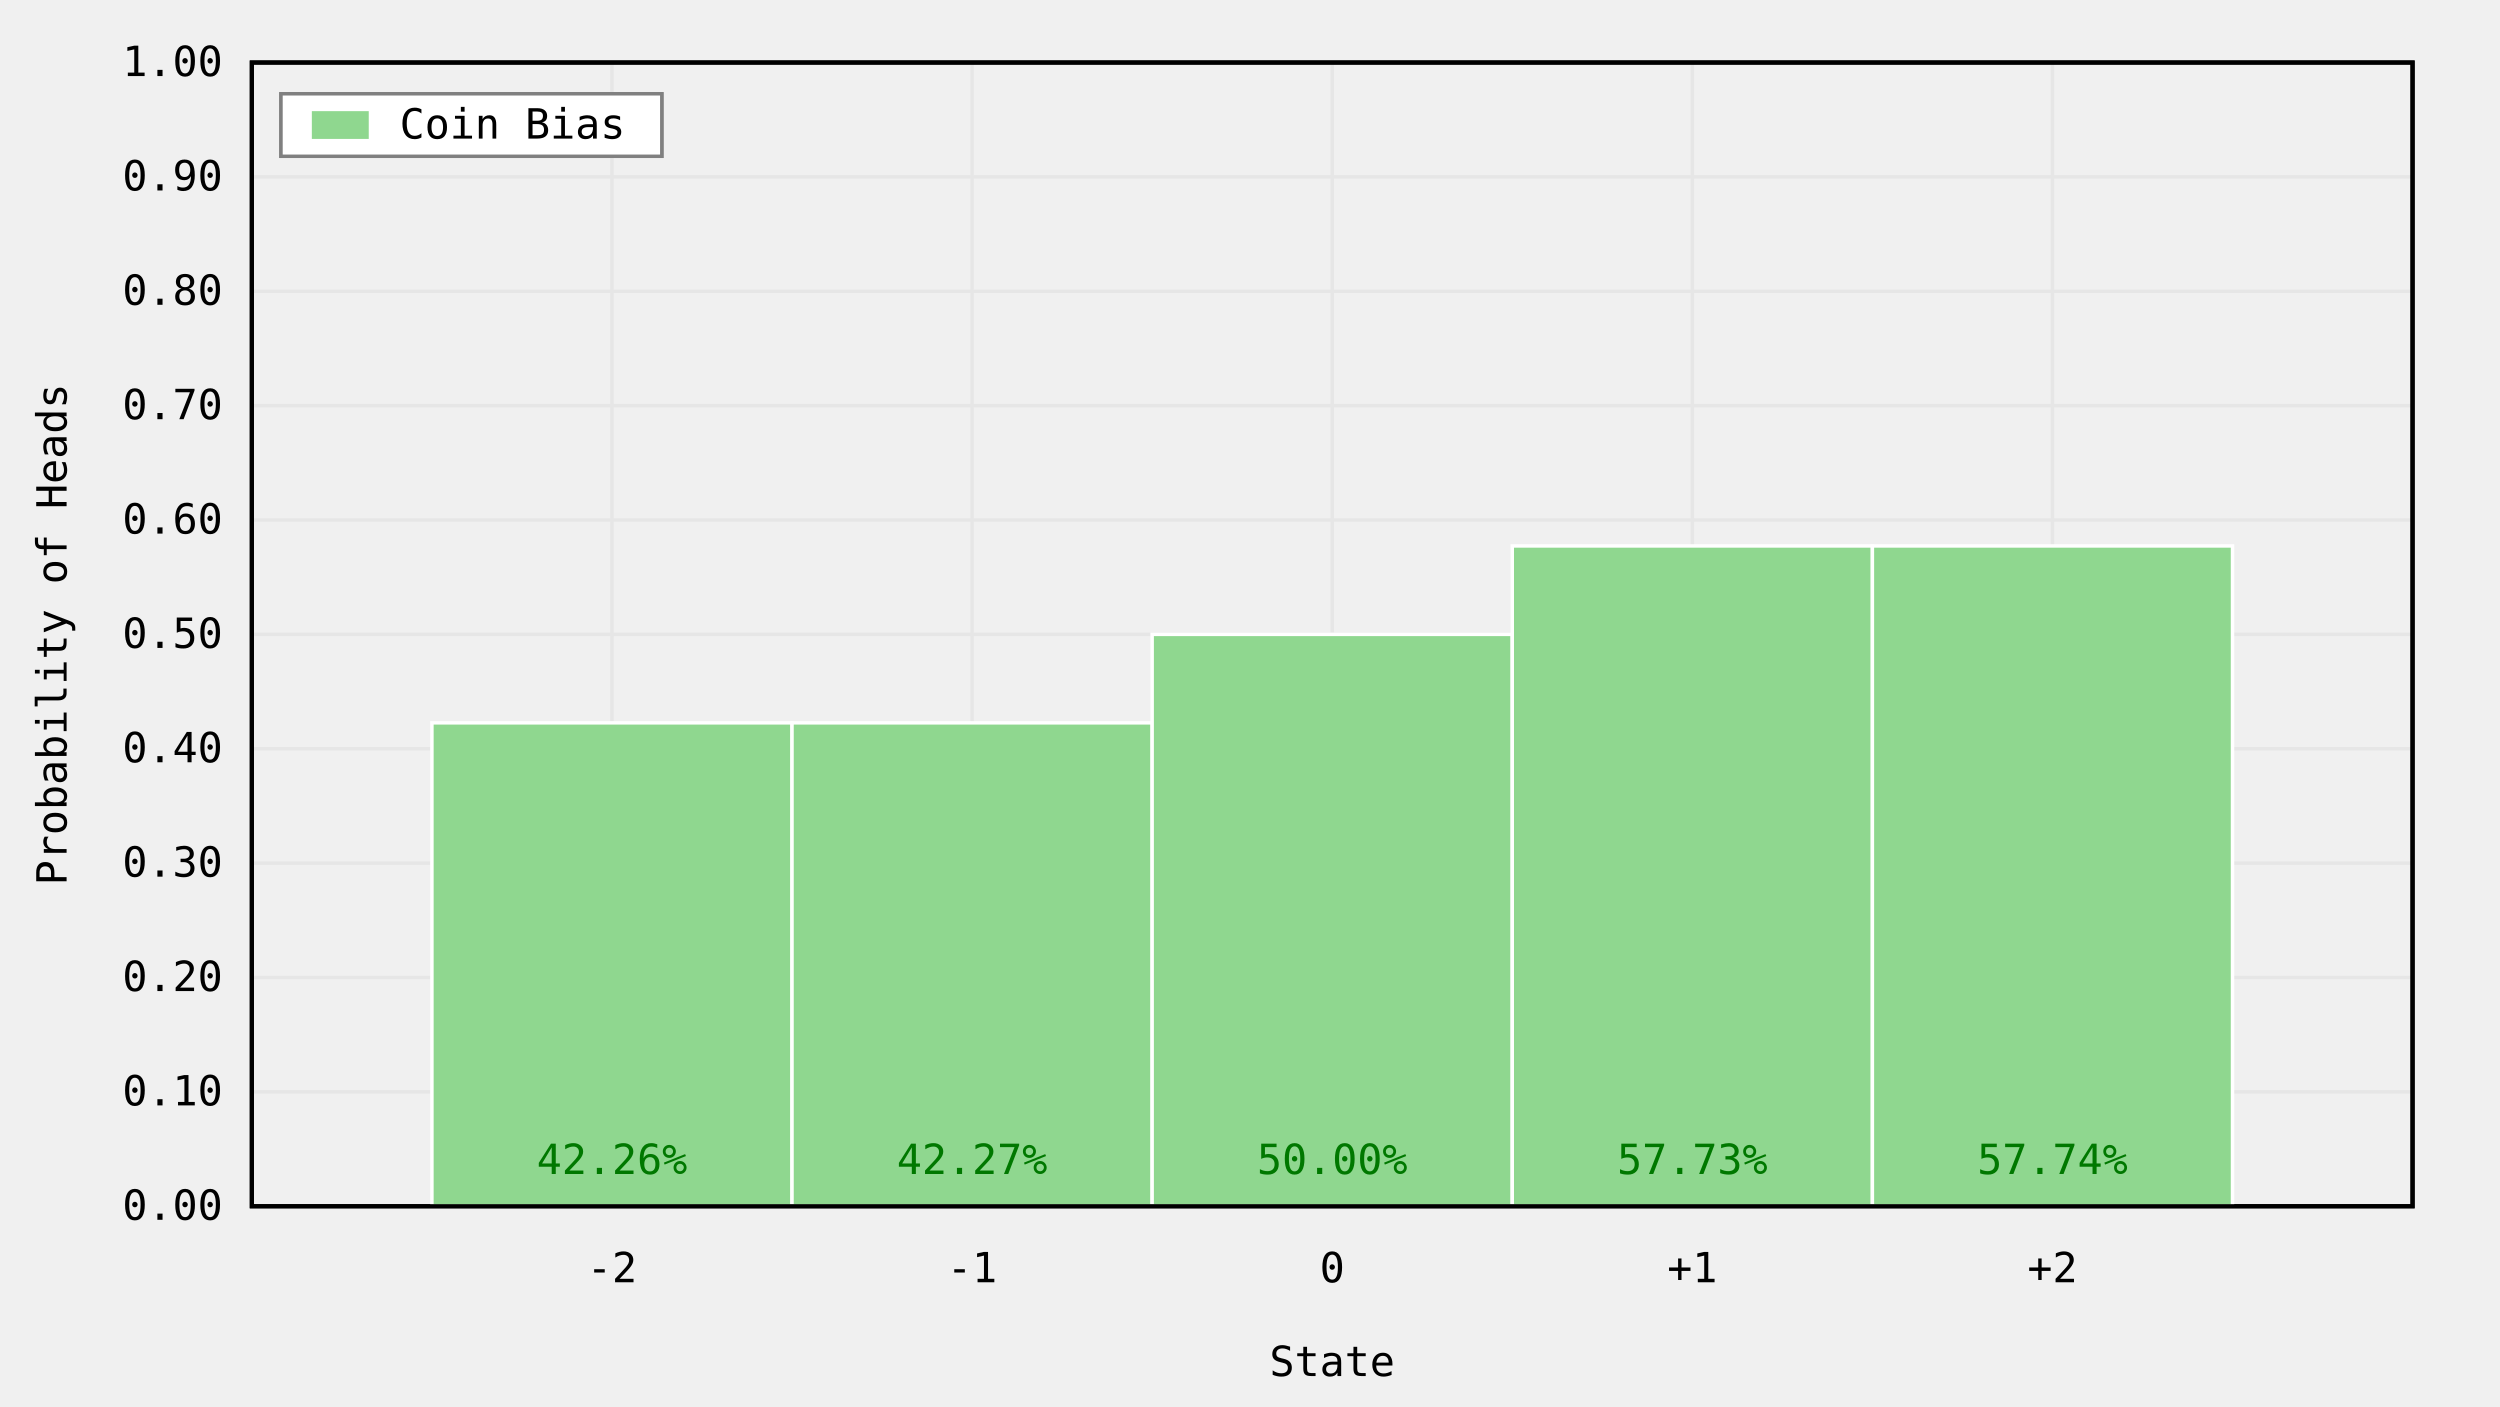
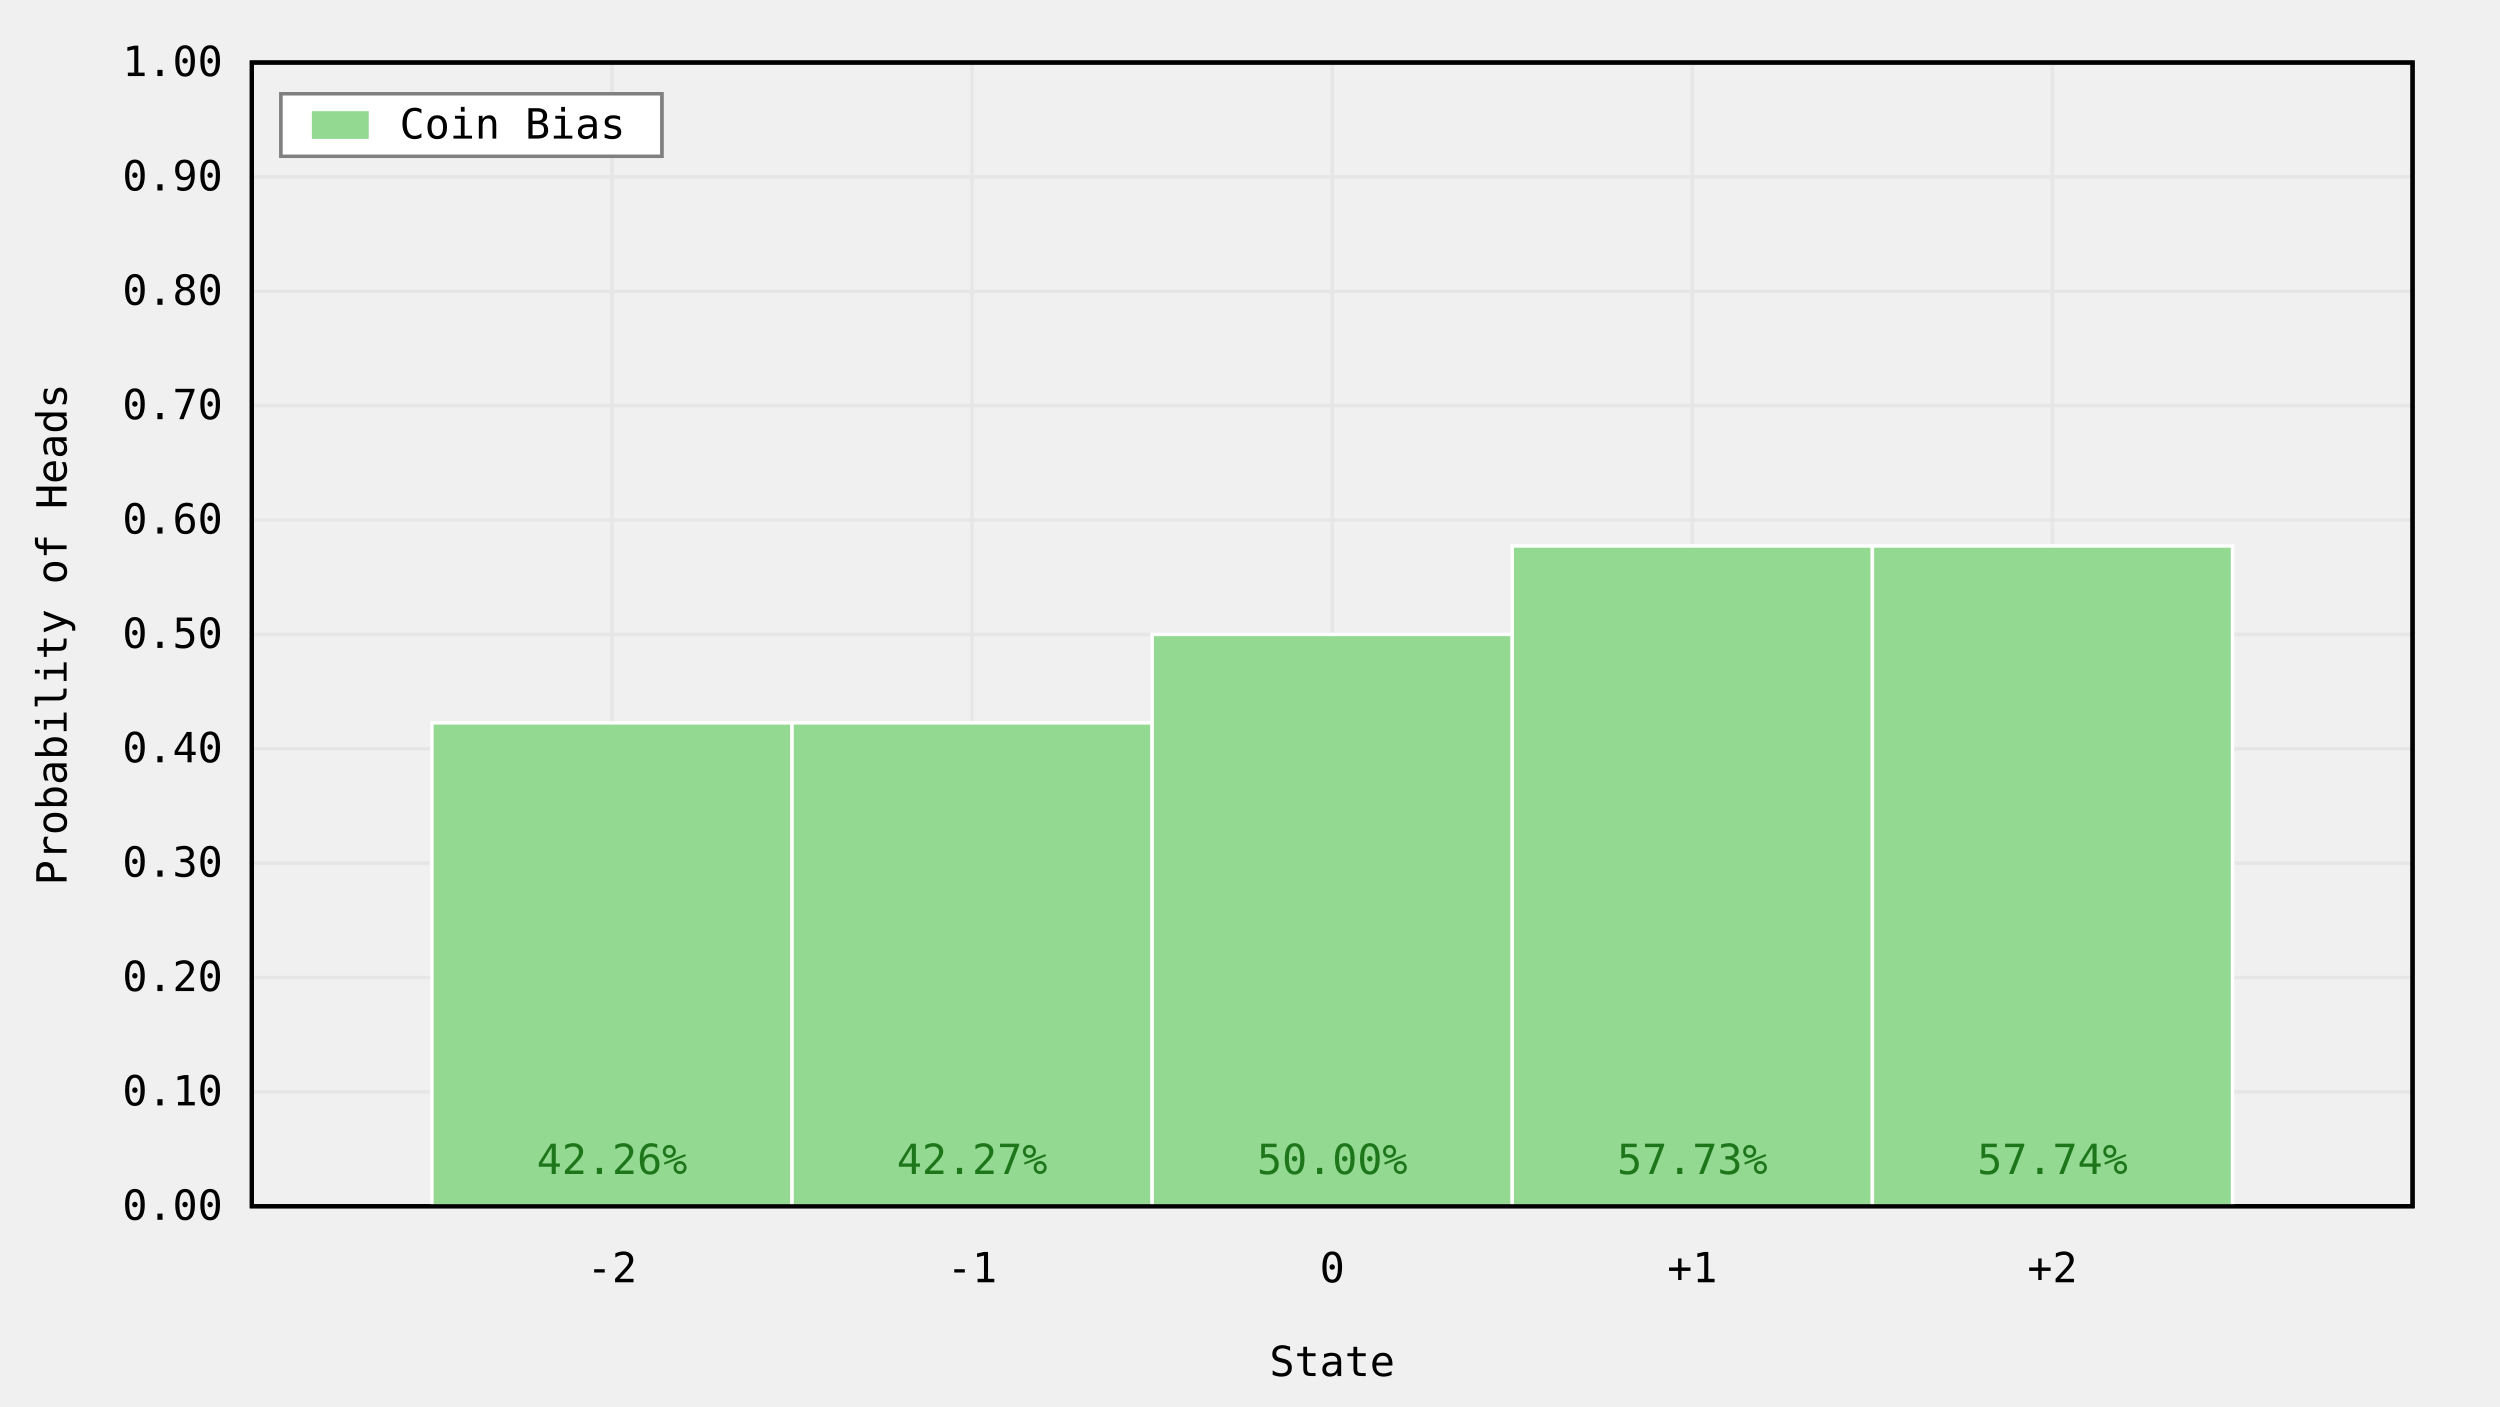
<svg xmlns="http://www.w3.org/2000/svg" xmlns:xlink="http://www.w3.org/1999/xlink" width="720" height="405" viewBox="0 0 720 405">
  <g id="gnuplot_canvas">
    <rect x="0" y="0" width="720" height="405" fill="none" />
    <defs>
      <circle id="gpDot" r="0.5" stroke-width="0.5" stroke="currentColor" />
      <path id="gpPt0" stroke-width="0.222" stroke="currentColor" d="M-1,0 h2 M0,-1 v2" />
      <path id="gpPt1" stroke-width="0.222" stroke="currentColor" d="M-1,-1 L1,1 M1,-1 L-1,1" />
      <path id="gpPt2" stroke-width="0.222" stroke="currentColor" d="M-1,0 L1,0 M0,-1 L0,1 M-1,-1 L1,1 M-1,1 L1,-1" />
      <rect id="gpPt3" stroke-width="0.222" stroke="currentColor" x="-1" y="-1" width="2" height="2" />
      <rect id="gpPt4" stroke-width="0.222" stroke="currentColor" fill="currentColor" x="-1" y="-1" width="2" height="2" />
      <circle id="gpPt5" stroke-width="0.222" stroke="currentColor" cx="0" cy="0" r="1" />
      <use xlink:href="#gpPt5" id="gpPt6" fill="currentColor" stroke="none" />
      <path id="gpPt7" stroke-width="0.222" stroke="currentColor" d="M0,-1.33 L-1.33,0.67 L1.33,0.67 z" />
      <use xlink:href="#gpPt7" id="gpPt8" fill="currentColor" stroke="none" />
      <use xlink:href="#gpPt7" id="gpPt9" stroke="currentColor" transform="rotate(180)" />
      <use xlink:href="#gpPt9" id="gpPt10" fill="currentColor" stroke="none" />
      <use xlink:href="#gpPt3" id="gpPt11" stroke="currentColor" transform="rotate(45)" />
      <use xlink:href="#gpPt11" id="gpPt12" fill="currentColor" stroke="none" />
      <path id="gpPt13" stroke-width="0.222" stroke="currentColor" d="M0,1.330 L1.265,0.411 L0.782,-1.067 L-0.782,-1.076 L-1.265,0.411 z" />
      <use xlink:href="#gpPt13" id="gpPt14" fill="currentColor" stroke="none" />
      <filter id="textbox" filterUnits="objectBoundingBox" x="0" y="0" height="1" width="1">
        <feFlood flood-color="white" flood-opacity="1" result="bgnd" />
        <feComposite in="SourceGraphic" in2="bgnd" operator="atop" />
      </filter>
      <filter id="greybox" filterUnits="objectBoundingBox" x="0" y="0" height="1" width="1">
        <feFlood flood-color="lightgrey" flood-opacity="1" result="grey" />
        <feComposite in="SourceGraphic" in2="grey" operator="atop" />
      </filter>
    </defs>
    <g fill="none" color="white" stroke="currentColor" stroke-width="1.00" stroke-linecap="butt" stroke-linejoin="miter">
</g>
    <g fill="none" color="white" stroke="currentColor" stroke-width="1.20" stroke-linecap="butt" stroke-linejoin="miter">
</g>
    <g fill="none" color="black" stroke="currentColor" stroke-width="1.20" stroke-linecap="butt" stroke-linejoin="miter">
</g>
    <g fill="none" color="black" stroke="black" stroke-width="1.00" stroke-linecap="butt" stroke-linejoin="miter">
</g>
    <g fill="none" color="black" stroke="currentColor" stroke-width="1.00" stroke-linecap="butt" stroke-linejoin="miter">
      <path stroke="rgb(230, 230, 230)" class="gridline" d="M72.53,347.40 L694.82,347.40  " />
    </g>
    <g fill="none" color="black" stroke="rgb(230, 230, 230)" stroke-width="1.20" stroke-linecap="butt" stroke-linejoin="miter">
</g>
    <g fill="none" color="black" stroke="currentColor" stroke-width="1.20" stroke-linecap="butt" stroke-linejoin="miter">
      <path stroke="black" d="M72.53,347.40 M694.82,347.40  " />
      <g transform="translate(64.14,351.30)" stroke="none" fill="black" font-family="monospace" font-size="12.00" text-anchor="end">
        <text>
          <tspan font-family="monospace">0.00</tspan>
        </text>
      </g>
    </g>
    <g fill="none" color="black" stroke="currentColor" stroke-width="1.20" stroke-linecap="butt" stroke-linejoin="miter">
</g>
    <g fill="none" color="black" stroke="black" stroke-width="1.00" stroke-linecap="butt" stroke-linejoin="miter">
</g>
    <g fill="none" color="black" stroke="currentColor" stroke-width="1.00" stroke-linecap="butt" stroke-linejoin="miter">
      <path stroke="rgb(230, 230, 230)" class="gridline" d="M72.53,314.46 L694.82,314.46  " />
    </g>
    <g fill="none" color="black" stroke="rgb(230, 230, 230)" stroke-width="1.20" stroke-linecap="butt" stroke-linejoin="miter">
</g>
    <g fill="none" color="black" stroke="currentColor" stroke-width="1.20" stroke-linecap="butt" stroke-linejoin="miter">
      <path stroke="black" d="M72.53,314.46 M694.82,314.46  " />
      <g transform="translate(64.14,318.36)" stroke="none" fill="black" font-family="monospace" font-size="12.00" text-anchor="end">
        <text>
          <tspan font-family="monospace">0.10</tspan>
        </text>
      </g>
    </g>
    <g fill="none" color="black" stroke="currentColor" stroke-width="1.20" stroke-linecap="butt" stroke-linejoin="miter">
</g>
    <g fill="none" color="black" stroke="black" stroke-width="1.00" stroke-linecap="butt" stroke-linejoin="miter">
</g>
    <g fill="none" color="black" stroke="currentColor" stroke-width="1.00" stroke-linecap="butt" stroke-linejoin="miter">
      <path stroke="rgb(230, 230, 230)" class="gridline" d="M72.53,281.52 L694.82,281.52  " />
    </g>
    <g fill="none" color="black" stroke="rgb(230, 230, 230)" stroke-width="1.20" stroke-linecap="butt" stroke-linejoin="miter">
</g>
    <g fill="none" color="black" stroke="currentColor" stroke-width="1.20" stroke-linecap="butt" stroke-linejoin="miter">
      <path stroke="black" d="M72.53,281.52 M694.82,281.52  " />
      <g transform="translate(64.14,285.42)" stroke="none" fill="black" font-family="monospace" font-size="12.00" text-anchor="end">
        <text>
          <tspan font-family="monospace">0.20</tspan>
        </text>
      </g>
    </g>
    <g fill="none" color="black" stroke="currentColor" stroke-width="1.20" stroke-linecap="butt" stroke-linejoin="miter">
</g>
    <g fill="none" color="black" stroke="black" stroke-width="1.00" stroke-linecap="butt" stroke-linejoin="miter">
</g>
    <g fill="none" color="black" stroke="currentColor" stroke-width="1.00" stroke-linecap="butt" stroke-linejoin="miter">
      <path stroke="rgb(230, 230, 230)" class="gridline" d="M72.53,248.58 L694.82,248.58  " />
    </g>
    <g fill="none" color="black" stroke="rgb(230, 230, 230)" stroke-width="1.20" stroke-linecap="butt" stroke-linejoin="miter">
</g>
    <g fill="none" color="black" stroke="currentColor" stroke-width="1.20" stroke-linecap="butt" stroke-linejoin="miter">
      <path stroke="black" d="M72.53,248.58 M694.82,248.58  " />
      <g transform="translate(64.14,252.48)" stroke="none" fill="black" font-family="monospace" font-size="12.00" text-anchor="end">
        <text>
          <tspan font-family="monospace">0.30</tspan>
        </text>
      </g>
    </g>
    <g fill="none" color="black" stroke="currentColor" stroke-width="1.20" stroke-linecap="butt" stroke-linejoin="miter">
</g>
    <g fill="none" color="black" stroke="black" stroke-width="1.00" stroke-linecap="butt" stroke-linejoin="miter">
</g>
    <g fill="none" color="black" stroke="currentColor" stroke-width="1.00" stroke-linecap="butt" stroke-linejoin="miter">
      <path stroke="rgb(230, 230, 230)" class="gridline" d="M72.53,215.64 L694.82,215.64  " />
    </g>
    <g fill="none" color="black" stroke="rgb(230, 230, 230)" stroke-width="1.20" stroke-linecap="butt" stroke-linejoin="miter">
</g>
    <g fill="none" color="black" stroke="currentColor" stroke-width="1.20" stroke-linecap="butt" stroke-linejoin="miter">
      <path stroke="black" d="M72.53,215.64 M694.82,215.64  " />
      <g transform="translate(64.14,219.54)" stroke="none" fill="black" font-family="monospace" font-size="12.00" text-anchor="end">
        <text>
          <tspan font-family="monospace">0.40</tspan>
        </text>
      </g>
    </g>
    <g fill="none" color="black" stroke="currentColor" stroke-width="1.20" stroke-linecap="butt" stroke-linejoin="miter">
</g>
    <g fill="none" color="black" stroke="black" stroke-width="1.00" stroke-linecap="butt" stroke-linejoin="miter">
</g>
    <g fill="none" color="black" stroke="currentColor" stroke-width="1.00" stroke-linecap="butt" stroke-linejoin="miter">
      <path stroke="rgb(230, 230, 230)" class="gridline" d="M72.53,182.70 L694.82,182.70  " />
    </g>
    <g fill="none" color="black" stroke="rgb(230, 230, 230)" stroke-width="1.20" stroke-linecap="butt" stroke-linejoin="miter">
</g>
    <g fill="none" color="black" stroke="currentColor" stroke-width="1.20" stroke-linecap="butt" stroke-linejoin="miter">
      <path stroke="black" d="M72.53,182.70 M694.82,182.70  " />
      <g transform="translate(64.14,186.60)" stroke="none" fill="black" font-family="monospace" font-size="12.00" text-anchor="end">
        <text>
          <tspan font-family="monospace">0.50</tspan>
        </text>
      </g>
    </g>
    <g fill="none" color="black" stroke="currentColor" stroke-width="1.20" stroke-linecap="butt" stroke-linejoin="miter">
</g>
    <g fill="none" color="black" stroke="black" stroke-width="1.00" stroke-linecap="butt" stroke-linejoin="miter">
</g>
    <g fill="none" color="black" stroke="currentColor" stroke-width="1.00" stroke-linecap="butt" stroke-linejoin="miter">
      <path stroke="rgb(230, 230, 230)" class="gridline" d="M72.53,149.77 L694.82,149.77  " />
    </g>
    <g fill="none" color="black" stroke="rgb(230, 230, 230)" stroke-width="1.20" stroke-linecap="butt" stroke-linejoin="miter">
</g>
    <g fill="none" color="black" stroke="currentColor" stroke-width="1.20" stroke-linecap="butt" stroke-linejoin="miter">
      <path stroke="black" d="M72.53,149.77 M694.82,149.77  " />
      <g transform="translate(64.14,153.67)" stroke="none" fill="black" font-family="monospace" font-size="12.00" text-anchor="end">
        <text>
          <tspan font-family="monospace">0.60</tspan>
        </text>
      </g>
    </g>
    <g fill="none" color="black" stroke="currentColor" stroke-width="1.20" stroke-linecap="butt" stroke-linejoin="miter">
</g>
    <g fill="none" color="black" stroke="black" stroke-width="1.00" stroke-linecap="butt" stroke-linejoin="miter">
</g>
    <g fill="none" color="black" stroke="currentColor" stroke-width="1.00" stroke-linecap="butt" stroke-linejoin="miter">
      <path stroke="rgb(230, 230, 230)" class="gridline" d="M72.53,116.83 L694.82,116.83  " />
    </g>
    <g fill="none" color="black" stroke="rgb(230, 230, 230)" stroke-width="1.20" stroke-linecap="butt" stroke-linejoin="miter">
</g>
    <g fill="none" color="black" stroke="currentColor" stroke-width="1.20" stroke-linecap="butt" stroke-linejoin="miter">
      <path stroke="black" d="M72.53,116.83 M694.82,116.83  " />
      <g transform="translate(64.14,120.73)" stroke="none" fill="black" font-family="monospace" font-size="12.00" text-anchor="end">
        <text>
          <tspan font-family="monospace">0.70</tspan>
        </text>
      </g>
    </g>
    <g fill="none" color="black" stroke="currentColor" stroke-width="1.20" stroke-linecap="butt" stroke-linejoin="miter">
</g>
    <g fill="none" color="black" stroke="black" stroke-width="1.00" stroke-linecap="butt" stroke-linejoin="miter">
</g>
    <g fill="none" color="black" stroke="currentColor" stroke-width="1.00" stroke-linecap="butt" stroke-linejoin="miter">
      <path stroke="rgb(230, 230, 230)" class="gridline" d="M72.53,83.89 L694.82,83.89  " />
    </g>
    <g fill="none" color="black" stroke="rgb(230, 230, 230)" stroke-width="1.20" stroke-linecap="butt" stroke-linejoin="miter">
</g>
    <g fill="none" color="black" stroke="currentColor" stroke-width="1.20" stroke-linecap="butt" stroke-linejoin="miter">
      <path stroke="black" d="M72.53,83.89 M694.82,83.89  " />
      <g transform="translate(64.14,87.79)" stroke="none" fill="black" font-family="monospace" font-size="12.00" text-anchor="end">
        <text>
          <tspan font-family="monospace">0.80</tspan>
        </text>
      </g>
    </g>
    <g fill="none" color="black" stroke="currentColor" stroke-width="1.20" stroke-linecap="butt" stroke-linejoin="miter">
</g>
    <g fill="none" color="black" stroke="black" stroke-width="1.00" stroke-linecap="butt" stroke-linejoin="miter">
</g>
    <g fill="none" color="black" stroke="currentColor" stroke-width="1.00" stroke-linecap="butt" stroke-linejoin="miter">
      <path stroke="rgb(230, 230, 230)" class="gridline" d="M72.53,50.95 L694.82,50.95  " />
    </g>
    <g fill="none" color="black" stroke="rgb(230, 230, 230)" stroke-width="1.20" stroke-linecap="butt" stroke-linejoin="miter">
</g>
    <g fill="none" color="black" stroke="currentColor" stroke-width="1.20" stroke-linecap="butt" stroke-linejoin="miter">
      <path stroke="black" d="M72.53,50.95 M694.82,50.95  " />
      <g transform="translate(64.14,54.85)" stroke="none" fill="black" font-family="monospace" font-size="12.00" text-anchor="end">
        <text>
          <tspan font-family="monospace">0.90</tspan>
        </text>
      </g>
    </g>
    <g fill="none" color="black" stroke="currentColor" stroke-width="1.20" stroke-linecap="butt" stroke-linejoin="miter">
</g>
    <g fill="none" color="black" stroke="black" stroke-width="1.00" stroke-linecap="butt" stroke-linejoin="miter">
</g>
    <g fill="none" color="black" stroke="currentColor" stroke-width="1.00" stroke-linecap="butt" stroke-linejoin="miter">
      <path stroke="rgb(230, 230, 230)" class="gridline" d="M72.53,18.01 L694.82,18.01  " />
    </g>
    <g fill="none" color="black" stroke="rgb(230, 230, 230)" stroke-width="1.20" stroke-linecap="butt" stroke-linejoin="miter">
</g>
    <g fill="none" color="black" stroke="currentColor" stroke-width="1.20" stroke-linecap="butt" stroke-linejoin="miter">
      <path stroke="black" d="M72.53,18.01 M694.82,18.01  " />
      <g transform="translate(64.14,21.91)" stroke="none" fill="black" font-family="monospace" font-size="12.00" text-anchor="end">
        <text>
          <tspan font-family="monospace">1.00</tspan>
        </text>
      </g>
    </g>
    <g fill="none" color="black" stroke="currentColor" stroke-width="1.20" stroke-linecap="butt" stroke-linejoin="miter">
</g>
    <g fill="none" color="black" stroke="black" stroke-width="1.00" stroke-linecap="butt" stroke-linejoin="miter">
</g>
    <g fill="none" color="black" stroke="currentColor" stroke-width="1.00" stroke-linecap="butt" stroke-linejoin="miter">
      <path stroke="rgb(230, 230, 230)" class="gridline" d="M176.25,347.40 L176.25,45.01 M176.25,27.01 L176.25,18.01  " />
    </g>
    <g fill="none" color="black" stroke="rgb(230, 230, 230)" stroke-width="1.20" stroke-linecap="butt" stroke-linejoin="miter">
</g>
    <g fill="none" color="black" stroke="currentColor" stroke-width="1.20" stroke-linecap="butt" stroke-linejoin="miter">
      <path stroke="black" d="M176.25,347.40 M176.25,18.01  " />
      <g transform="translate(176.25,369.30)" stroke="none" fill="black" font-family="monospace" font-size="12.00" text-anchor="middle">
        <text>
          <tspan font-family="monospace">-2</tspan>
        </text>
      </g>
    </g>
    <g fill="none" color="black" stroke="currentColor" stroke-width="1.20" stroke-linecap="butt" stroke-linejoin="miter">
</g>
    <g fill="none" color="black" stroke="black" stroke-width="1.00" stroke-linecap="butt" stroke-linejoin="miter">
</g>
    <g fill="none" color="black" stroke="currentColor" stroke-width="1.00" stroke-linecap="butt" stroke-linejoin="miter">
      <path stroke="rgb(230, 230, 230)" class="gridline" d="M279.96,347.40 L279.96,18.01  " />
    </g>
    <g fill="none" color="black" stroke="rgb(230, 230, 230)" stroke-width="1.20" stroke-linecap="butt" stroke-linejoin="miter">
</g>
    <g fill="none" color="black" stroke="currentColor" stroke-width="1.20" stroke-linecap="butt" stroke-linejoin="miter">
      <path stroke="black" d="M279.96,347.40 M279.96,18.01  " />
      <g transform="translate(279.96,369.30)" stroke="none" fill="black" font-family="monospace" font-size="12.00" text-anchor="middle">
        <text>
          <tspan font-family="monospace">-1</tspan>
        </text>
      </g>
    </g>
    <g fill="none" color="black" stroke="currentColor" stroke-width="1.20" stroke-linecap="butt" stroke-linejoin="miter">
</g>
    <g fill="none" color="black" stroke="black" stroke-width="1.00" stroke-linecap="butt" stroke-linejoin="miter">
</g>
    <g fill="none" color="black" stroke="currentColor" stroke-width="1.00" stroke-linecap="butt" stroke-linejoin="miter">
      <path stroke="rgb(230, 230, 230)" class="gridline" d="M383.68,347.40 L383.68,18.01  " />
    </g>
    <g fill="none" color="black" stroke="rgb(230, 230, 230)" stroke-width="1.20" stroke-linecap="butt" stroke-linejoin="miter">
</g>
    <g fill="none" color="black" stroke="currentColor" stroke-width="1.20" stroke-linecap="butt" stroke-linejoin="miter">
      <path stroke="black" d="M383.68,347.40 M383.68,18.01  " />
      <g transform="translate(383.68,369.30)" stroke="none" fill="black" font-family="monospace" font-size="12.00" text-anchor="middle">
        <text>
          <tspan font-family="monospace"> 0</tspan>
        </text>
      </g>
    </g>
    <g fill="none" color="black" stroke="currentColor" stroke-width="1.20" stroke-linecap="butt" stroke-linejoin="miter">
</g>
    <g fill="none" color="black" stroke="black" stroke-width="1.00" stroke-linecap="butt" stroke-linejoin="miter">
</g>
    <g fill="none" color="black" stroke="currentColor" stroke-width="1.00" stroke-linecap="butt" stroke-linejoin="miter">
      <path stroke="rgb(230, 230, 230)" class="gridline" d="M487.39,347.40 L487.39,18.01  " />
    </g>
    <g fill="none" color="black" stroke="rgb(230, 230, 230)" stroke-width="1.20" stroke-linecap="butt" stroke-linejoin="miter">
</g>
    <g fill="none" color="black" stroke="currentColor" stroke-width="1.20" stroke-linecap="butt" stroke-linejoin="miter">
      <path stroke="black" d="M487.39,347.40 M487.39,18.01  " />
      <g transform="translate(487.39,369.30)" stroke="none" fill="black" font-family="monospace" font-size="12.00" text-anchor="middle">
        <text>
          <tspan font-family="monospace">+1</tspan>
        </text>
      </g>
    </g>
    <g fill="none" color="black" stroke="currentColor" stroke-width="1.20" stroke-linecap="butt" stroke-linejoin="miter">
</g>
    <g fill="none" color="black" stroke="black" stroke-width="1.00" stroke-linecap="butt" stroke-linejoin="miter">
</g>
    <g fill="none" color="black" stroke="currentColor" stroke-width="1.00" stroke-linecap="butt" stroke-linejoin="miter">
      <path stroke="rgb(230, 230, 230)" class="gridline" d="M591.11,347.40 L591.11,18.01  " />
    </g>
    <g fill="none" color="black" stroke="rgb(230, 230, 230)" stroke-width="1.20" stroke-linecap="butt" stroke-linejoin="miter">
</g>
    <g fill="none" color="black" stroke="currentColor" stroke-width="1.20" stroke-linecap="butt" stroke-linejoin="miter">
      <path stroke="black" d="M591.11,347.40 M591.11,18.01  " />
      <g transform="translate(591.11,369.30)" stroke="none" fill="black" font-family="monospace" font-size="12.00" text-anchor="middle">
        <text>
          <tspan font-family="monospace">+2</tspan>
        </text>
      </g>
    </g>
    <g fill="none" color="black" stroke="currentColor" stroke-width="1.20" stroke-linecap="butt" stroke-linejoin="miter">
</g>
    <g fill="none" color="black" stroke="currentColor" stroke-width="1.20" stroke-linecap="butt" stroke-linejoin="miter">
      <path stroke="black" d="M72.53,18.01 L72.53,347.40 L694.82,347.40 L694.82,18.01 L72.53,18.01 Z  " />
    </g>
    <g fill="none" color="black" stroke="currentColor" stroke-width="1.20" stroke-linecap="butt" stroke-linejoin="miter">
      <g transform="translate(19.18,182.71) rotate(270)" stroke="none" fill="black" font-family="monospace" font-size="12.00" text-anchor="middle">
        <text>
          <tspan font-family="monospace">Probability of Heads</tspan>
        </text>
      </g>
    </g>
    <g fill="none" color="black" stroke="currentColor" stroke-width="1.20" stroke-linecap="butt" stroke-linejoin="miter">
      <g transform="translate(383.67,396.30)" stroke="none" fill="black" font-family="monospace" font-size="12.00" text-anchor="middle">
        <text>
          <tspan font-family="monospace">State</tspan>
        </text>
      </g>
    </g>
    <g fill="none" color="black" stroke="currentColor" stroke-width="1.20" stroke-linecap="butt" stroke-linejoin="miter">
</g>
    <g fill="none" color="black" stroke="currentColor" stroke-width="1.00" stroke-linecap="butt" stroke-linejoin="miter">
</g>
    <g fill="none" color="black" stroke="currentColor" stroke-width="1.00" stroke-linecap="butt" stroke-linejoin="miter">
      <path stroke="rgb(128, 128, 128)" d="M80.92,45.01 L80.92,27.01 L190.60,27.01 L190.60,45.01 L80.92,45.01 Z  " />
    </g>
    <g id="gnuplot_plot_1">
      <g fill="none" color="black" stroke="currentColor" stroke-width="1.00" stroke-linecap="butt" stroke-linejoin="miter">
        <g stroke="none" shape-rendering="crispEdges">
-           <polygon fill="rgb(143, 215, 143)" points="124.39,347.40 228.11,347.40 228.11,208.17 124.39,208.17 " />
+           <polygon fill="rgb(148, 217, 146)" points="124.39,347.40 228.11,347.40 228.11,208.17 124.39,208.17 " />
        </g>
        <path stroke="rgb(255, 255, 255)" d="M124.39,347.40 L124.39,208.18 L228.10,208.18 L228.10,347.40 L124.39,347.40 Z  " />
      </g>
      <g fill="none" color="black" stroke="currentColor" stroke-width="1.00" stroke-linecap="butt" stroke-linejoin="miter">
        <g stroke="none" shape-rendering="crispEdges">
-           <polygon fill="rgb(143, 215, 143)" points="228.10,347.40 331.83,347.40 331.83,208.17 228.10,208.17 " />
+           <polygon fill="rgb(148, 217, 146)" points="228.10,347.40 331.83,347.40 331.83,208.17 228.10,208.17 " />
        </g>
        <path stroke="rgb(255, 255, 255)" d="M228.10,347.40 L228.10,208.18 L331.82,208.18 L331.82,347.40 L228.10,347.40 Z  " />
      </g>
      <g fill="none" color="black" stroke="currentColor" stroke-width="1.00" stroke-linecap="butt" stroke-linejoin="miter">
        <g stroke="none" shape-rendering="crispEdges">
-           <polygon fill="rgb(143, 215, 143)" points="331.82,347.40 435.54,347.40 435.54,182.69 331.82,182.69 " />
+           <polygon fill="rgb(148, 217, 146)" points="331.82,347.40 435.54,347.40 435.54,182.69 331.82,182.69 " />
        </g>
        <path stroke="rgb(255, 255, 255)" d="M331.82,347.40 L331.82,182.70 L435.53,182.70 L435.53,347.40 L331.82,347.40 Z  " />
      </g>
      <g fill="none" color="black" stroke="currentColor" stroke-width="1.00" stroke-linecap="butt" stroke-linejoin="miter">
        <g stroke="none" shape-rendering="crispEdges">
-           <polygon fill="rgb(143, 215, 143)" points="435.53,347.40 539.26,347.40 539.26,157.22 435.53,157.22 " />
+           <polygon fill="rgb(148, 217, 146)" points="435.53,347.40 539.26,347.40 539.26,157.22 435.53,157.22 " />
        </g>
        <path stroke="rgb(255, 255, 255)" d="M435.53,347.40 L435.53,157.23 L539.25,157.23 L539.25,347.40 L435.53,347.40 Z  " />
      </g>
      <g fill="none" color="black" stroke="currentColor" stroke-width="1.00" stroke-linecap="butt" stroke-linejoin="miter">
        <g stroke="none" shape-rendering="crispEdges">
-           <polygon fill="rgb(143, 215, 143)" points="539.25,347.40 642.97,347.40 642.97,157.22 539.25,157.22 " />
+           <polygon fill="rgb(148, 217, 146)" points="539.25,347.40 642.97,347.40 642.97,157.22 539.25,157.22 " />
        </g>
        <path stroke="rgb(255, 255, 255)" d="M539.25,347.40 L539.25,157.23 L642.96,157.23 L642.96,347.40 L539.25,347.40 Z  " />
      </g>
      <g fill="none" color="black" stroke="currentColor" stroke-width="1.00" stroke-linecap="butt" stroke-linejoin="miter">
</g>
    </g>
    <g id="gnuplot_plot_2">
      <g fill="none" color="black" stroke="currentColor" stroke-width="1.00" stroke-linecap="butt" stroke-linejoin="miter">
-         <g transform="translate(72.53,338.12)" stroke="none" fill="rgb(0,120,0)" font-family="monospace" font-size="12.00" text-anchor="middle">
+         <g transform="translate(72.53,338.12)" stroke="none" fill="rgb(29,118,26)" font-family="monospace" font-size="12.00" text-anchor="middle">
          <text />
        </g>
-         <g transform="translate(176.25,338.12)" stroke="none" fill="rgb(0,120,0)" font-family="monospace" font-size="12.00" text-anchor="middle">
+         <g transform="translate(176.25,338.12)" stroke="none" fill="rgb(29,118,26)" font-family="monospace" font-size="12.00" text-anchor="middle">
          <text>
            <tspan font-family="monospace">42.26%</tspan>
          </text>
        </g>
-         <g transform="translate(279.96,338.12)" stroke="none" fill="rgb(0,120,0)" font-family="monospace" font-size="12.00" text-anchor="middle">
+         <g transform="translate(279.96,338.12)" stroke="none" fill="rgb(29,118,26)" font-family="monospace" font-size="12.00" text-anchor="middle">
          <text>
            <tspan font-family="monospace">42.27%</tspan>
          </text>
        </g>
-         <g transform="translate(383.68,338.12)" stroke="none" fill="rgb(0,120,0)" font-family="monospace" font-size="12.00" text-anchor="middle">
+         <g transform="translate(383.68,338.12)" stroke="none" fill="rgb(29,118,26)" font-family="monospace" font-size="12.00" text-anchor="middle">
          <text>
            <tspan font-family="monospace">50.00%</tspan>
          </text>
        </g>
-         <g transform="translate(487.39,338.12)" stroke="none" fill="rgb(0,120,0)" font-family="monospace" font-size="12.00" text-anchor="middle">
+         <g transform="translate(487.39,338.12)" stroke="none" fill="rgb(29,118,26)" font-family="monospace" font-size="12.00" text-anchor="middle">
          <text>
            <tspan font-family="monospace">57.73%</tspan>
          </text>
        </g>
-         <g transform="translate(591.11,338.12)" stroke="none" fill="rgb(0,120,0)" font-family="monospace" font-size="12.00" text-anchor="middle">
+         <g transform="translate(591.11,338.12)" stroke="none" fill="rgb(29,118,26)" font-family="monospace" font-size="12.00" text-anchor="middle">
          <text>
            <tspan font-family="monospace">57.74%</tspan>
          </text>
        </g>
-         <g transform="translate(694.82,338.12)" stroke="none" fill="rgb(0,120,0)" font-family="monospace" font-size="12.00" text-anchor="middle">
+         <g transform="translate(694.82,338.12)" stroke="none" fill="rgb(29,118,26)" font-family="monospace" font-size="12.00" text-anchor="middle">
          <text />
        </g>
      </g>
    </g>
    <g stroke="none" shape-rendering="crispEdges">
      <polygon fill="white" points="80.92,45.01 190.60,45.01 190.60,27.01 80.92,27.01 " />
    </g>
    <g fill="none" color="black" stroke="currentColor" stroke-width="1.00" stroke-linecap="butt" stroke-linejoin="miter">
      <path stroke="rgb(128, 128, 128)" d="M80.92,45.01 L80.92,27.01 L190.60,27.01 L190.60,45.01 L80.92,45.01 Z  " />
    </g>
    <g id="gnuplot_plot_1">
      <g fill="none" color="black" stroke="currentColor" stroke-width="1.00" stroke-linecap="butt" stroke-linejoin="miter">
        <g transform="translate(115.09,39.91)" stroke="none" fill="black" font-family="monospace" font-size="12.00" text-anchor="start">
          <text>
            <tspan font-family="monospace">Coin Bias</tspan>
          </text>
        </g>
      </g>
      <g fill="none" color="black" stroke="currentColor" stroke-width="1.00" stroke-linecap="butt" stroke-linejoin="miter">
        <g stroke="none" shape-rendering="crispEdges">
-           <polygon fill="rgb(143, 215, 143)" points="89.31,40.51 106.70,40.51 106.70,31.51 89.31,31.51 " />
+           <polygon fill="rgb(148, 217, 146)" points="89.31,40.51 106.70,40.51 106.70,31.51 89.31,31.51 " />
        </g>
        <path stroke="rgb(255, 255, 255)" d="M89.31,40.51 L106.70,40.51 L106.70,31.51 L89.31,31.51 L89.31,40.51 Z  " />
      </g>
      <g fill="none" color="black" stroke="currentColor" stroke-width="1.00" stroke-linecap="butt" stroke-linejoin="miter">
</g>
    </g>
    <g id="gnuplot_plot_2">
      <g fill="none" color="black" stroke="currentColor" stroke-width="1.00" stroke-linecap="butt" stroke-linejoin="miter">
</g>
    </g>
-     <g fill="none" color="white" stroke="rgb(  0, 120,   0)" stroke-width="2.00" stroke-linecap="butt" stroke-linejoin="miter">
+     <g fill="none" color="white" stroke="rgb( 29, 118,  26)" stroke-width="2.00" stroke-linecap="butt" stroke-linejoin="miter">
</g>
    <g fill="none" color="black" stroke="currentColor" stroke-width="2.00" stroke-linecap="butt" stroke-linejoin="miter">
</g>
    <g fill="none" color="black" stroke="black" stroke-width="1.20" stroke-linecap="butt" stroke-linejoin="miter">
</g>
    <g fill="none" color="black" stroke="currentColor" stroke-width="1.20" stroke-linecap="butt" stroke-linejoin="miter">
      <path stroke="black" d="M72.53,18.01 L72.53,347.40 L694.82,347.40 L694.82,18.01 L72.53,18.01 Z  " />
    </g>
    <g fill="none" color="black" stroke="currentColor" stroke-width="1.20" stroke-linecap="butt" stroke-linejoin="miter">
</g>
  </g>
</svg>
